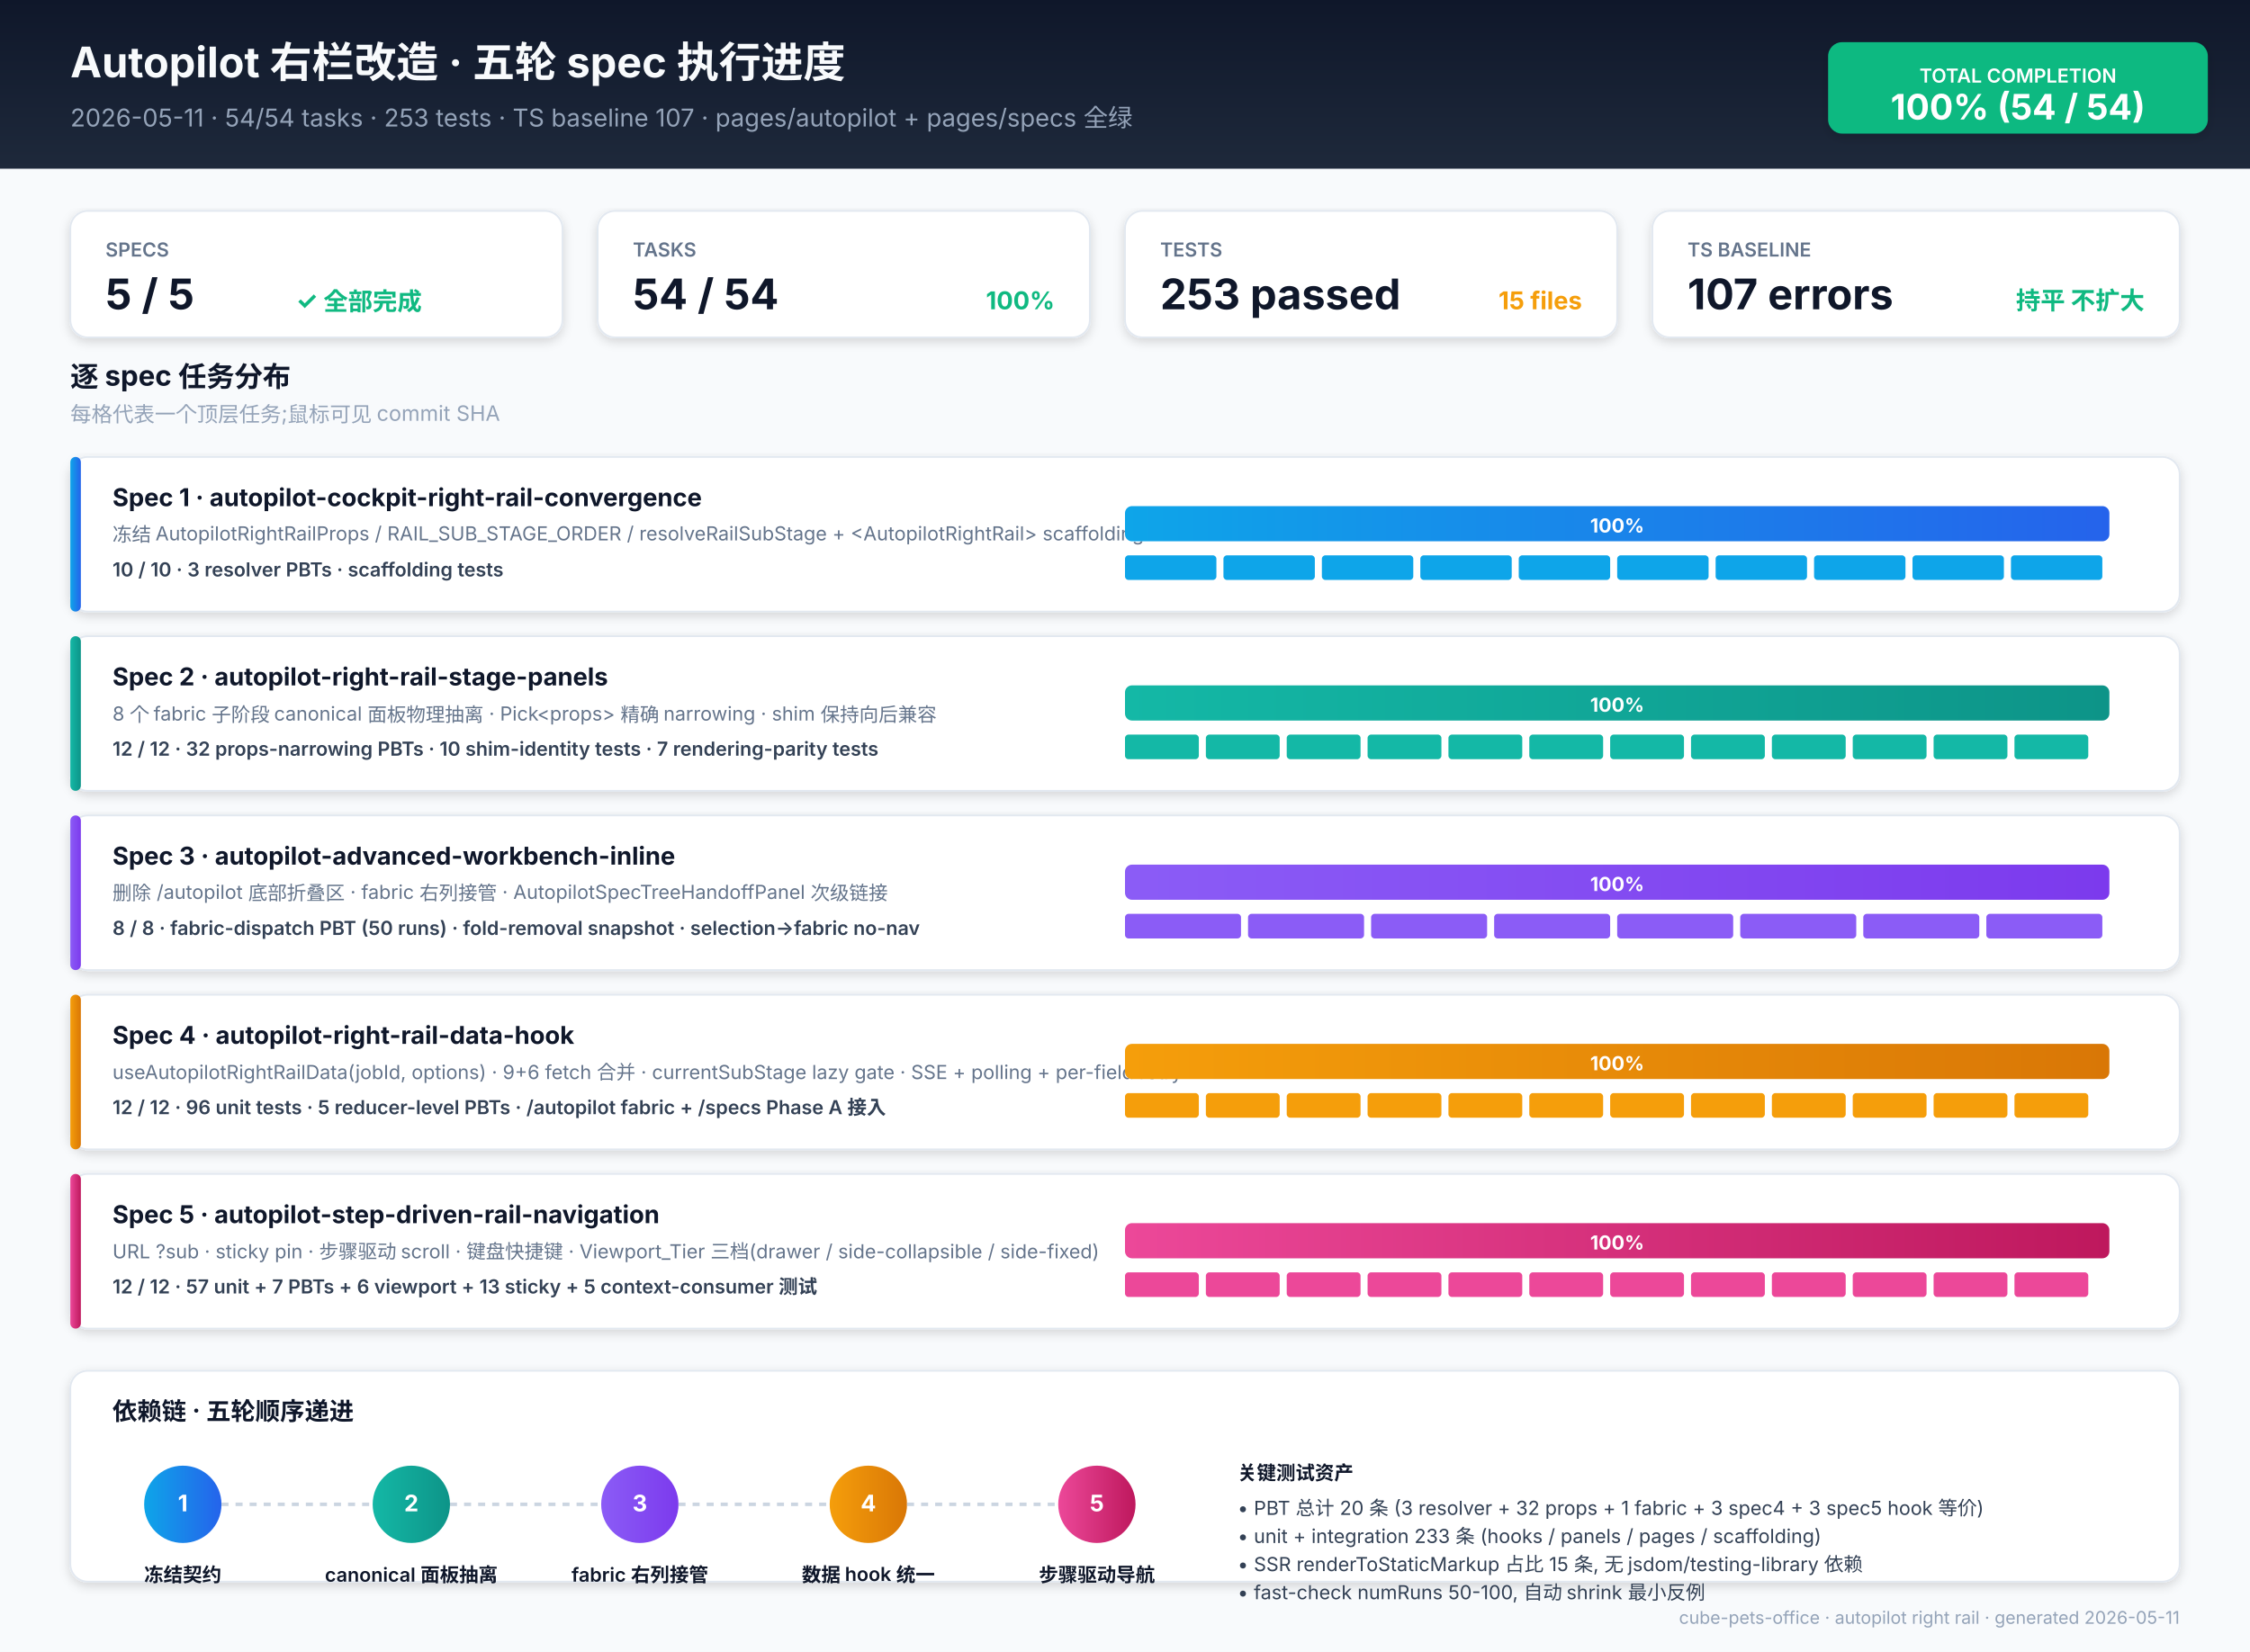
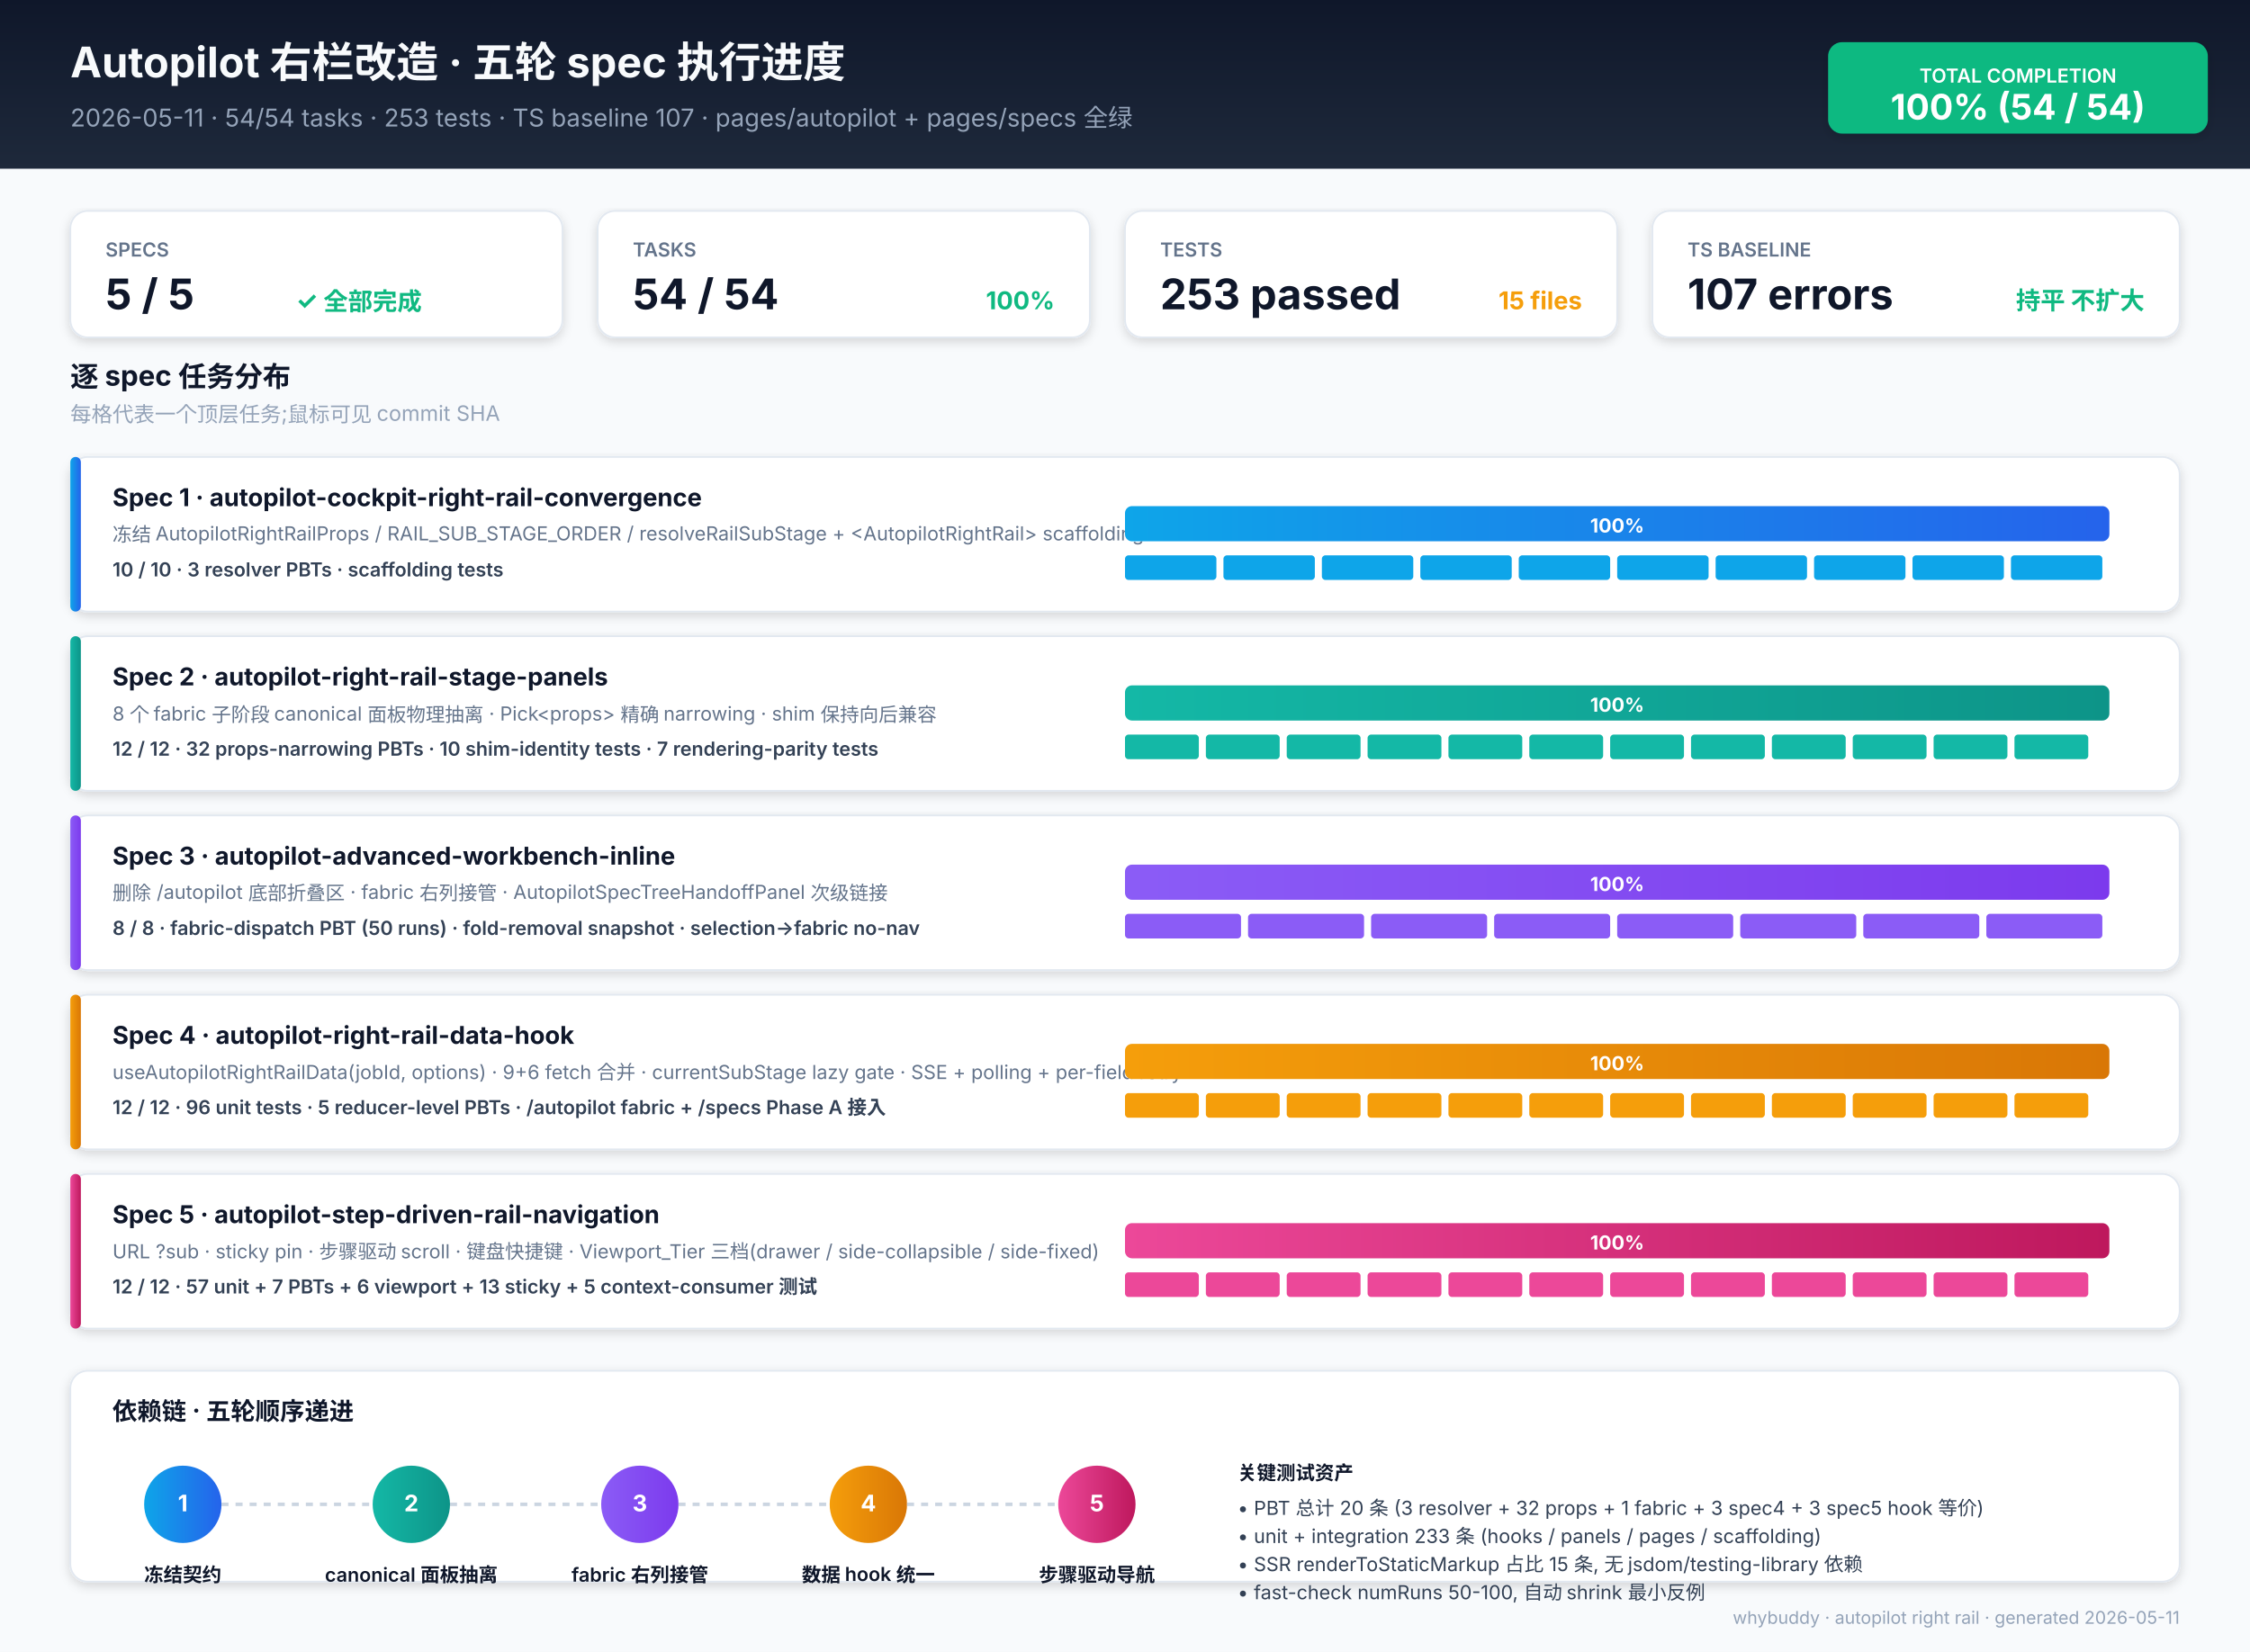
<svg xmlns="http://www.w3.org/2000/svg" viewBox="0 0 1280 940" font-family="'Inter','Segoe UI',sans-serif">
  <defs>
    <linearGradient id="gSpec1" x1="0" x2="1" y1="0" y2="0">
      <stop offset="0%" stop-color="#0ea5e9" />
      <stop offset="100%" stop-color="#2563eb" />
    </linearGradient>
    <linearGradient id="gSpec2" x1="0" x2="1" y1="0" y2="0">
      <stop offset="0%" stop-color="#14b8a6" />
      <stop offset="100%" stop-color="#0d9488" />
    </linearGradient>
    <linearGradient id="gSpec3" x1="0" x2="1" y1="0" y2="0">
      <stop offset="0%" stop-color="#8b5cf6" />
      <stop offset="100%" stop-color="#7c3aed" />
    </linearGradient>
    <linearGradient id="gSpec4" x1="0" x2="1" y1="0" y2="0">
      <stop offset="0%" stop-color="#f59e0b" />
      <stop offset="100%" stop-color="#d97706" />
    </linearGradient>
    <linearGradient id="gSpec5" x1="0" x2="1" y1="0" y2="0">
      <stop offset="0%" stop-color="#ec4899" />
      <stop offset="100%" stop-color="#be185d" />
    </linearGradient>
    <linearGradient id="gHeader" x1="0" x2="0" y1="0" y2="1">
      <stop offset="0%" stop-color="#0f172a" />
      <stop offset="100%" stop-color="#1e293b" />
    </linearGradient>
    <filter id="shadow" x="-5%" y="-5%" width="110%" height="120%">
      <feDropShadow dx="0" dy="2" stdDeviation="3" flood-opacity="0.15" />
    </filter>
  </defs>
  <rect width="1280" height="940" fill="#f8fafc" />
  <rect x="0" y="0" width="1280" height="96" fill="url(#gHeader)" />
  <text x="40" y="44" fill="#f8fafc" font-size="24" font-weight="700">Autopilot 右栏改造 · 五轮 spec 执行进度</text>
  <text x="40" y="72" fill="#94a3b8" font-size="14">2026-05-11 · 54/54 tasks · 253 tests · TS baseline 107 · pages/autopilot + pages/specs 全绿</text>
  <g transform="translate(1040,24)">
    <rect width="216" height="52" rx="8" fill="#10b981" filter="url(#shadow)" />
    <text x="108" y="23" fill="#ffffff" font-size="11" text-anchor="middle" font-weight="600">TOTAL COMPLETION</text>
    <text x="108" y="44" fill="#ffffff" font-size="20" text-anchor="middle" font-weight="700">100% (54 / 54)</text>
  </g>
  <g transform="translate(40,120)">
    <g>
      <rect width="280" height="72" rx="10" fill="#ffffff" stroke="#e2e8f0" filter="url(#shadow)" />
      <text x="20" y="26" fill="#64748b" font-size="11" font-weight="600">SPECS</text>
      <text x="20" y="56" fill="#0f172a" font-size="24" font-weight="700">5 / 5</text>
      <text x="200" y="56" fill="#10b981" font-size="14" font-weight="700" text-anchor="end">✓ 全部完成</text>
    </g>
    <g transform="translate(300,0)">
      <rect width="280" height="72" rx="10" fill="#ffffff" stroke="#e2e8f0" filter="url(#shadow)" />
      <text x="20" y="26" fill="#64748b" font-size="11" font-weight="600">TASKS</text>
      <text x="20" y="56" fill="#0f172a" font-size="24" font-weight="700">54 / 54</text>
      <text x="260" y="56" fill="#10b981" font-size="14" font-weight="700" text-anchor="end">100%</text>
    </g>
    <g transform="translate(600,0)">
      <rect width="280" height="72" rx="10" fill="#ffffff" stroke="#e2e8f0" filter="url(#shadow)" />
      <text x="20" y="26" fill="#64748b" font-size="11" font-weight="600">TESTS</text>
      <text x="20" y="56" fill="#0f172a" font-size="24" font-weight="700">253 passed</text>
      <text x="260" y="56" fill="#f59e0b" font-size="14" font-weight="700" text-anchor="end">15 files</text>
    </g>
    <g transform="translate(900,0)">
      <rect width="300" height="72" rx="10" fill="#ffffff" stroke="#e2e8f0" filter="url(#shadow)" />
      <text x="20" y="26" fill="#64748b" font-size="11" font-weight="600">TS BASELINE</text>
      <text x="20" y="56" fill="#0f172a" font-size="24" font-weight="700">107 errors</text>
      <text x="280" y="56" fill="#10b981" font-size="14" font-weight="700" text-anchor="end">持平 不扩大</text>
    </g>
  </g>
  <g transform="translate(40,220)">
    <text x="0" y="0" fill="#0f172a" font-size="16" font-weight="700">逐 spec 任务分布</text>
    <text x="0" y="20" fill="#94a3b8" font-size="12">每格代表一个顶层任务;鼠标可见 commit SHA</text>
  </g>
  <g transform="translate(40,260)">
    <rect width="1200" height="88" rx="10" fill="#ffffff" stroke="#e2e8f0" filter="url(#shadow)" />
    <rect x="0" y="0" width="6" height="88" rx="3" fill="url(#gSpec1)" />
    <text x="24" y="28" fill="#0f172a" font-size="14" font-weight="700">Spec 1 · autopilot-cockpit-right-rail-convergence</text>
    <text x="24" y="48" fill="#64748b" font-size="11">冻结 AutopilotRightRailProps / RAIL_SUB_STAGE_ORDER / resolveRailSubStage + &lt;AutopilotRightRail&gt; scaffolding</text>
    <text x="24" y="68" fill="#334155" font-size="11" font-weight="600">10 / 10 · 3 resolver PBTs · scaffolding tests</text>
    <g transform="translate(600,28)">
      <rect width="560" height="20" rx="4" fill="#f1f5f9" />
      <rect width="560" height="20" rx="4" fill="url(#gSpec1)" />
      <text x="280" y="15" fill="#ffffff" font-size="11" font-weight="700" text-anchor="middle">100%</text>
    </g>
    <g transform="translate(600,56)">
      <g fill="#0ea5e9">
        <rect x="0" width="52" height="14" rx="2" />
        <rect x="56" width="52" height="14" rx="2" />
        <rect x="112" width="52" height="14" rx="2" />
        <rect x="168" width="52" height="14" rx="2" />
        <rect x="224" width="52" height="14" rx="2" />
        <rect x="280" width="52" height="14" rx="2" />
        <rect x="336" width="52" height="14" rx="2" />
        <rect x="392" width="52" height="14" rx="2" />
        <rect x="448" width="52" height="14" rx="2" />
        <rect x="504" width="52" height="14" rx="2" />
      </g>
    </g>
  </g>
  <g transform="translate(40,362)">
    <rect width="1200" height="88" rx="10" fill="#ffffff" stroke="#e2e8f0" filter="url(#shadow)" />
    <rect x="0" y="0" width="6" height="88" rx="3" fill="url(#gSpec2)" />
    <text x="24" y="28" fill="#0f172a" font-size="14" font-weight="700">Spec 2 · autopilot-right-rail-stage-panels</text>
    <text x="24" y="48" fill="#64748b" font-size="11">8 个 fabric 子阶段 canonical 面板物理抽离 · Pick&lt;props&gt; 精确 narrowing · shim 保持向后兼容</text>
    <text x="24" y="68" fill="#334155" font-size="11" font-weight="600">12 / 12 · 32 props-narrowing PBTs · 10 shim-identity tests · 7 rendering-parity tests</text>
    <g transform="translate(600,28)">
      <rect width="560" height="20" rx="4" fill="#f1f5f9" />
      <rect width="560" height="20" rx="4" fill="url(#gSpec2)" />
      <text x="280" y="15" fill="#ffffff" font-size="11" font-weight="700" text-anchor="middle">100%</text>
    </g>
    <g transform="translate(600,56)" fill="#14b8a6">
      <rect x="0" width="42" height="14" rx="2" />
      <rect x="46" width="42" height="14" rx="2" />
      <rect x="92" width="42" height="14" rx="2" />
      <rect x="138" width="42" height="14" rx="2" />
      <rect x="184" width="42" height="14" rx="2" />
      <rect x="230" width="42" height="14" rx="2" />
      <rect x="276" width="42" height="14" rx="2" />
      <rect x="322" width="42" height="14" rx="2" />
      <rect x="368" width="42" height="14" rx="2" />
      <rect x="414" width="42" height="14" rx="2" />
      <rect x="460" width="42" height="14" rx="2" />
      <rect x="506" width="42" height="14" rx="2" />
    </g>
  </g>
  <g transform="translate(40,464)">
    <rect width="1200" height="88" rx="10" fill="#ffffff" stroke="#e2e8f0" filter="url(#shadow)" />
    <rect x="0" y="0" width="6" height="88" rx="3" fill="url(#gSpec3)" />
    <text x="24" y="28" fill="#0f172a" font-size="14" font-weight="700">Spec 3 · autopilot-advanced-workbench-inline</text>
    <text x="24" y="48" fill="#64748b" font-size="11">删除 /autopilot 底部折叠区 · fabric 右列接管 · AutopilotSpecTreeHandoffPanel 次级链接</text>
    <text x="24" y="68" fill="#334155" font-size="11" font-weight="600">8 / 8 · fabric-dispatch PBT (50 runs) · fold-removal snapshot · selection→fabric no-nav</text>
    <g transform="translate(600,28)">
      <rect width="560" height="20" rx="4" fill="#f1f5f9" />
      <rect width="560" height="20" rx="4" fill="url(#gSpec3)" />
      <text x="280" y="15" fill="#ffffff" font-size="11" font-weight="700" text-anchor="middle">100%</text>
    </g>
    <g transform="translate(600,56)" fill="#8b5cf6">
      <rect x="0" width="66" height="14" rx="2" />
      <rect x="70" width="66" height="14" rx="2" />
      <rect x="140" width="66" height="14" rx="2" />
      <rect x="210" width="66" height="14" rx="2" />
      <rect x="280" width="66" height="14" rx="2" />
      <rect x="350" width="66" height="14" rx="2" />
      <rect x="420" width="66" height="14" rx="2" />
      <rect x="490" width="66" height="14" rx="2" />
    </g>
  </g>
  <g transform="translate(40,566)">
    <rect width="1200" height="88" rx="10" fill="#ffffff" stroke="#e2e8f0" filter="url(#shadow)" />
    <rect x="0" y="0" width="6" height="88" rx="3" fill="url(#gSpec4)" />
    <text x="24" y="28" fill="#0f172a" font-size="14" font-weight="700">Spec 4 · autopilot-right-rail-data-hook</text>
    <text x="24" y="48" fill="#64748b" font-size="11">useAutopilotRightRailData(jobId, options) · 9+6 fetch 合并 · currentSubStage lazy gate · SSE + polling + per-field retry</text>
    <text x="24" y="68" fill="#334155" font-size="11" font-weight="600">12 / 12 · 96 unit tests · 5 reducer-level PBTs · /autopilot fabric + /specs Phase A 接入</text>
    <g transform="translate(600,28)">
      <rect width="560" height="20" rx="4" fill="#f1f5f9" />
      <rect width="560" height="20" rx="4" fill="url(#gSpec4)" />
      <text x="280" y="15" fill="#ffffff" font-size="11" font-weight="700" text-anchor="middle">100%</text>
    </g>
    <g transform="translate(600,56)" fill="#f59e0b">
      <rect x="0" width="42" height="14" rx="2" />
      <rect x="46" width="42" height="14" rx="2" />
      <rect x="92" width="42" height="14" rx="2" />
      <rect x="138" width="42" height="14" rx="2" />
      <rect x="184" width="42" height="14" rx="2" />
      <rect x="230" width="42" height="14" rx="2" />
      <rect x="276" width="42" height="14" rx="2" />
      <rect x="322" width="42" height="14" rx="2" />
      <rect x="368" width="42" height="14" rx="2" />
      <rect x="414" width="42" height="14" rx="2" />
      <rect x="460" width="42" height="14" rx="2" />
      <rect x="506" width="42" height="14" rx="2" />
    </g>
  </g>
  <g transform="translate(40,668)">
    <rect width="1200" height="88" rx="10" fill="#ffffff" stroke="#e2e8f0" filter="url(#shadow)" />
    <rect x="0" y="0" width="6" height="88" rx="3" fill="url(#gSpec5)" />
    <text x="24" y="28" fill="#0f172a" font-size="14" font-weight="700">Spec 5 · autopilot-step-driven-rail-navigation</text>
    <text x="24" y="48" fill="#64748b" font-size="11">URL ?sub · sticky pin · 步骤驱动 scroll · 键盘快捷键 · Viewport_Tier 三档(drawer / side-collapsible / side-fixed)</text>
    <text x="24" y="68" fill="#334155" font-size="11" font-weight="600">12 / 12 · 57 unit + 7 PBTs + 6 viewport + 13 sticky + 5 context-consumer 测试</text>
    <g transform="translate(600,28)">
      <rect width="560" height="20" rx="4" fill="#f1f5f9" />
      <rect width="560" height="20" rx="4" fill="url(#gSpec5)" />
      <text x="280" y="15" fill="#ffffff" font-size="11" font-weight="700" text-anchor="middle">100%</text>
    </g>
    <g transform="translate(600,56)" fill="#ec4899">
      <rect x="0" width="42" height="14" rx="2" />
      <rect x="46" width="42" height="14" rx="2" />
      <rect x="92" width="42" height="14" rx="2" />
      <rect x="138" width="42" height="14" rx="2" />
      <rect x="184" width="42" height="14" rx="2" />
      <rect x="230" width="42" height="14" rx="2" />
      <rect x="276" width="42" height="14" rx="2" />
      <rect x="322" width="42" height="14" rx="2" />
      <rect x="368" width="42" height="14" rx="2" />
      <rect x="414" width="42" height="14" rx="2" />
      <rect x="460" width="42" height="14" rx="2" />
      <rect x="506" width="42" height="14" rx="2" />
    </g>
  </g>
  <g transform="translate(40,780)">
    <rect width="1200" height="120" rx="10" fill="#ffffff" stroke="#e2e8f0" filter="url(#shadow)" />
    <text x="24" y="28" fill="#0f172a" font-size="14" font-weight="700">依赖链 · 五轮顺序递进</text>
    <g transform="translate(24,48)" font-size="12" fill="#334155">
      <g>
        <circle cx="40" cy="28" r="22" fill="url(#gSpec1)" />
        <text x="40" y="32" fill="#ffffff" font-size="13" font-weight="700" text-anchor="middle">1</text>
        <text x="40" y="72" text-anchor="middle" font-size="11" fill="#0f172a" font-weight="600">冻结契约</text>
      </g>
      <line x1="62" y1="28" x2="148" y2="28" stroke="#cbd5e1" stroke-width="2" stroke-dasharray="4" />
      <g transform="translate(130,0)">
        <circle cx="40" cy="28" r="22" fill="url(#gSpec2)" />
        <text x="40" y="32" fill="#ffffff" font-size="13" font-weight="700" text-anchor="middle">2</text>
        <text x="40" y="72" text-anchor="middle" font-size="11" fill="#0f172a" font-weight="600">canonical 面板抽离</text>
      </g>
      <line x1="192" y1="28" x2="278" y2="28" stroke="#cbd5e1" stroke-width="2" stroke-dasharray="4" />
      <g transform="translate(260,0)">
        <circle cx="40" cy="28" r="22" fill="url(#gSpec3)" />
        <text x="40" y="32" fill="#ffffff" font-size="13" font-weight="700" text-anchor="middle">3</text>
        <text x="40" y="72" text-anchor="middle" font-size="11" fill="#0f172a" font-weight="600">fabric 右列接管</text>
      </g>
      <line x1="322" y1="28" x2="408" y2="28" stroke="#cbd5e1" stroke-width="2" stroke-dasharray="4" />
      <g transform="translate(390,0)">
        <circle cx="40" cy="28" r="22" fill="url(#gSpec4)" />
        <text x="40" y="32" fill="#ffffff" font-size="13" font-weight="700" text-anchor="middle">4</text>
        <text x="40" y="72" text-anchor="middle" font-size="11" fill="#0f172a" font-weight="600">数据 hook 统一</text>
      </g>
      <line x1="452" y1="28" x2="538" y2="28" stroke="#cbd5e1" stroke-width="2" stroke-dasharray="4" />
      <g transform="translate(520,0)">
        <circle cx="40" cy="28" r="22" fill="url(#gSpec5)" />
        <text x="40" y="32" fill="#ffffff" font-size="13" font-weight="700" text-anchor="middle">5</text>
        <text x="40" y="72" text-anchor="middle" font-size="11" fill="#0f172a" font-weight="600">步骤驱动导航</text>
      </g>
      <g transform="translate(640,0)" fill="#334155">
        <text x="0" y="14" font-size="11" font-weight="700" fill="#0f172a">关键测试资产</text>
        <text x="0" y="34" font-size="11">• PBT 总计 20 条 (3 resolver + 32 props + 1 fabric + 3 spec4 + 3 spec5 hook 等价)</text>
        <text x="0" y="50" font-size="11">• unit + integration 233 条 (hooks / panels / pages / scaffolding)</text>
        <text x="0" y="66" font-size="11">• SSR renderToStaticMarkup 占比 15 条, 无 jsdom/testing-library 依赖</text>
        <text x="0" y="82" font-size="11">• fast-check numRuns 50-100, 自动 shrink 最小反例</text>
      </g>
    </g>
  </g>
-   <text x="1240" y="924" fill="#94a3b8" font-size="10" text-anchor="end">cube-pets-office · autopilot right rail · generated 2026-05-11</text>
+   <text x="1240" y="924" fill="#94a3b8" font-size="10" text-anchor="end">whybuddy · autopilot right rail · generated 2026-05-11</text>
</svg>
